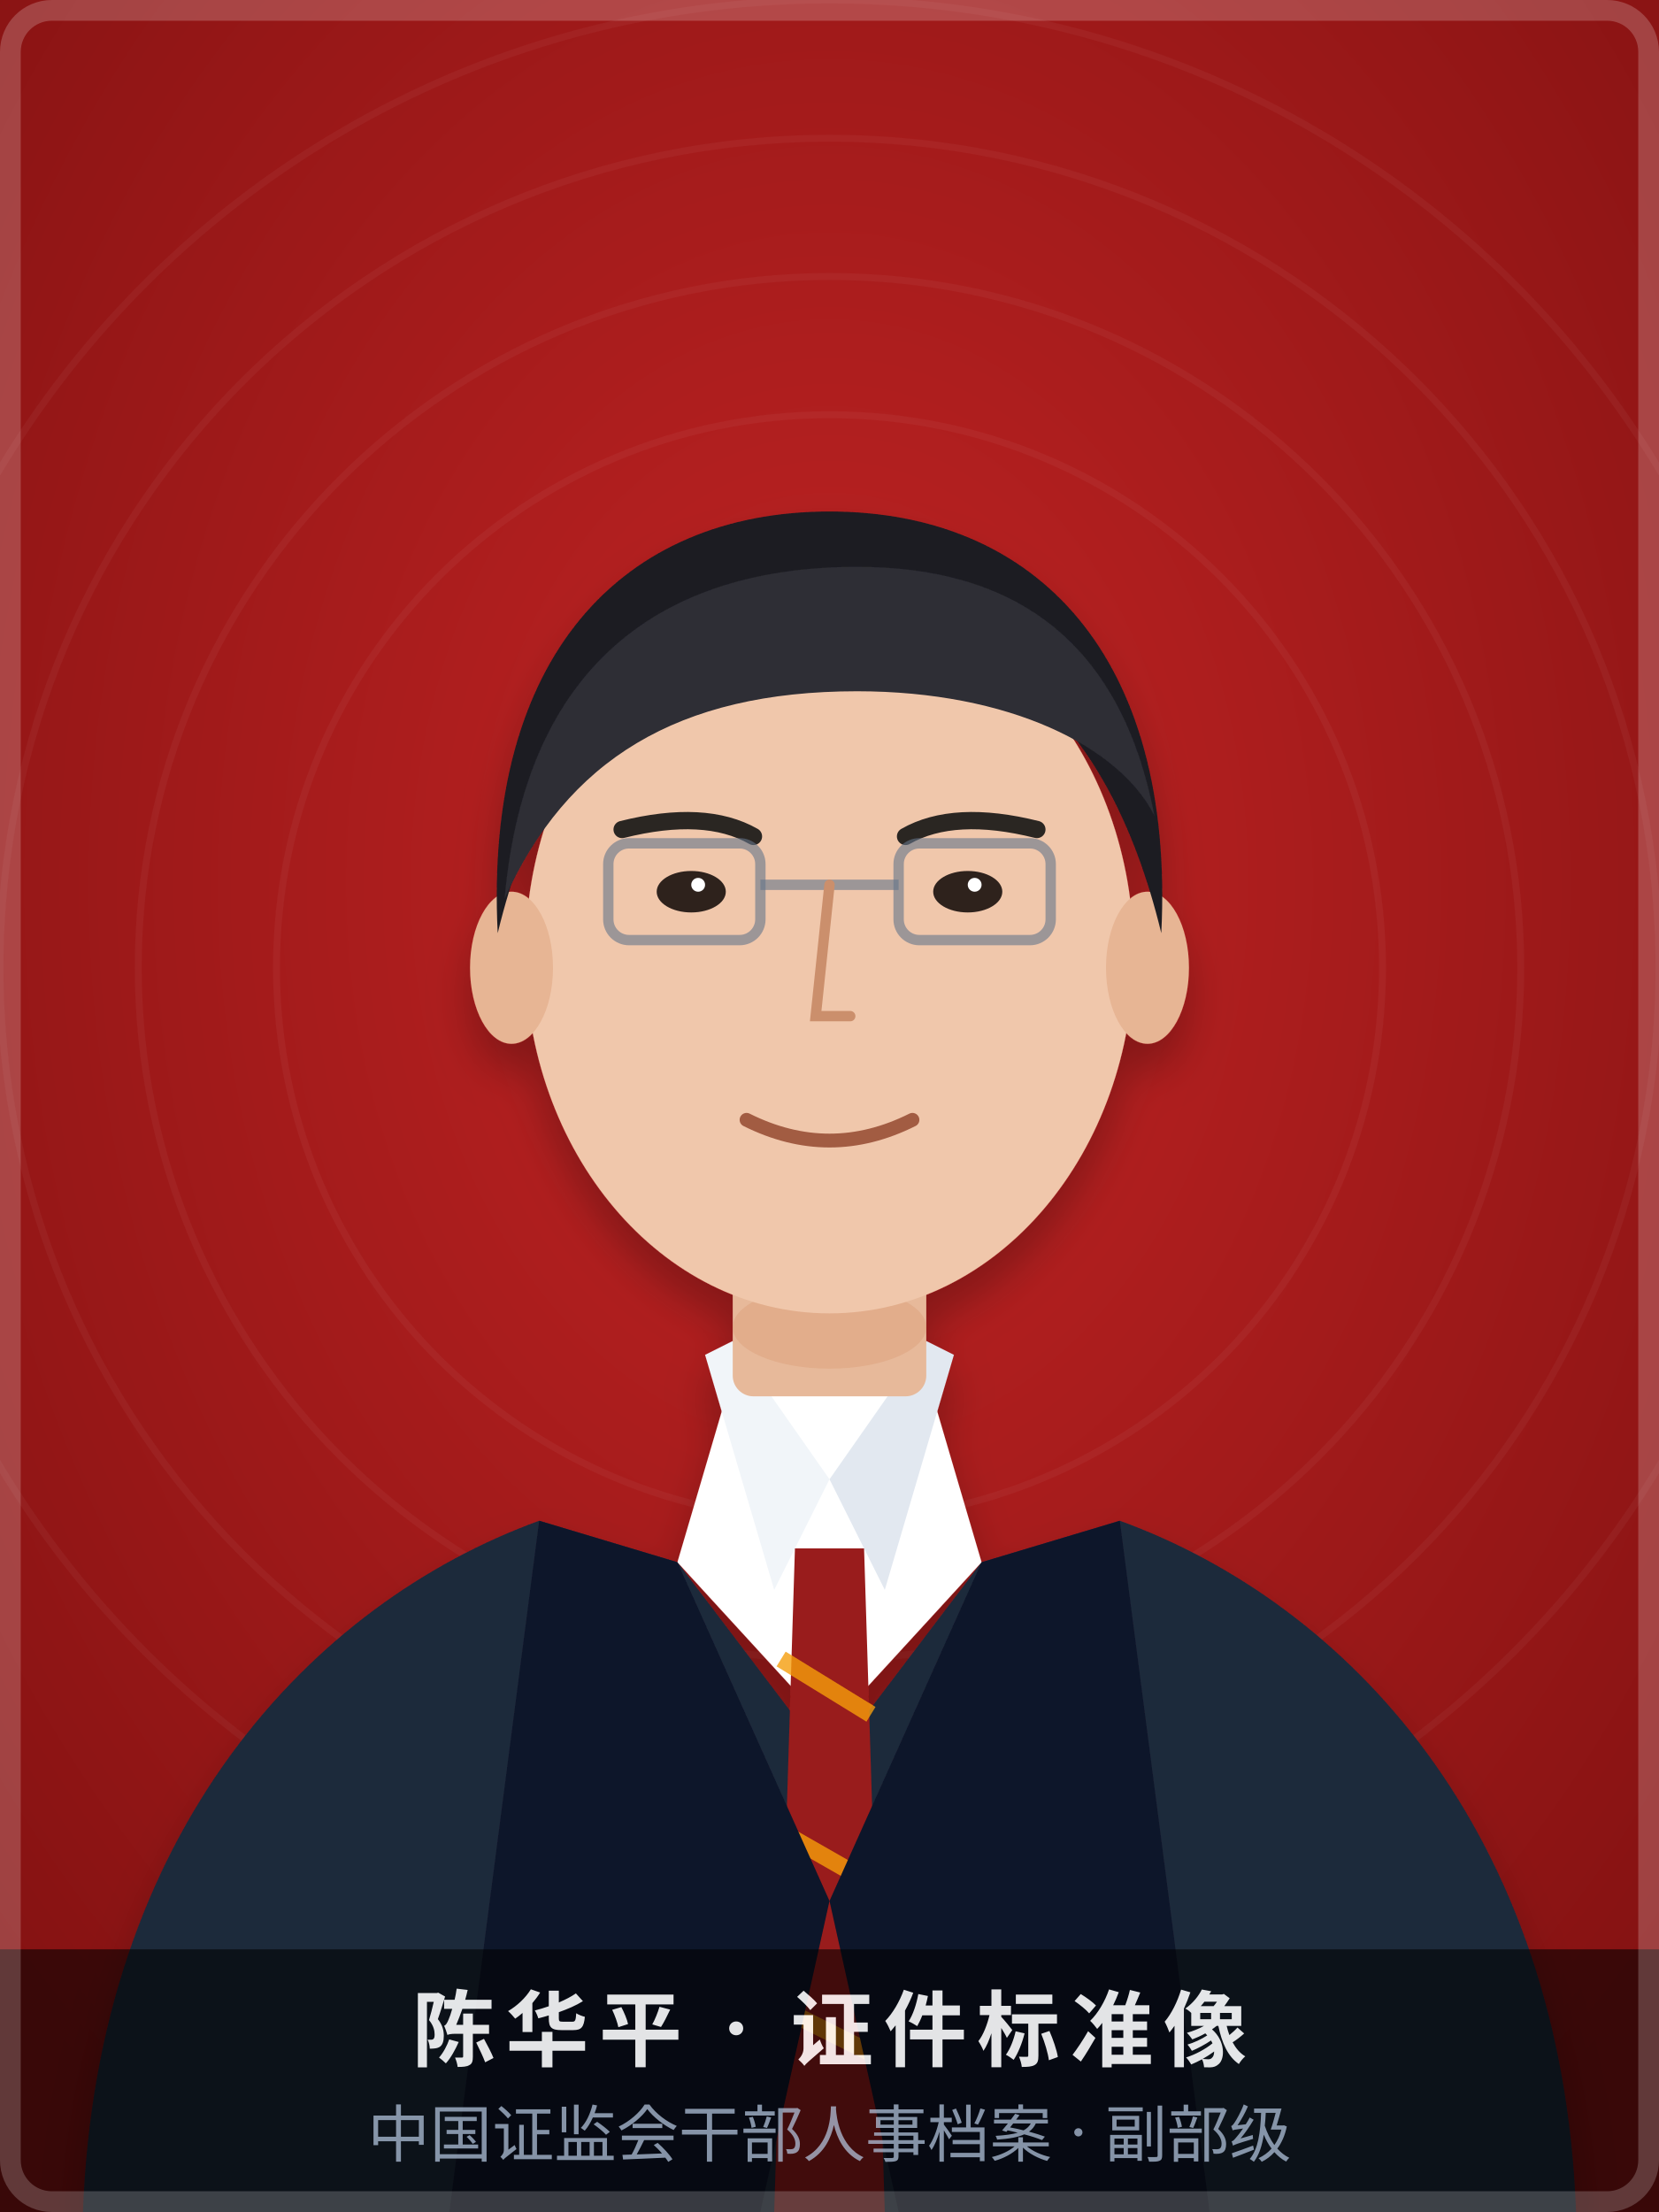
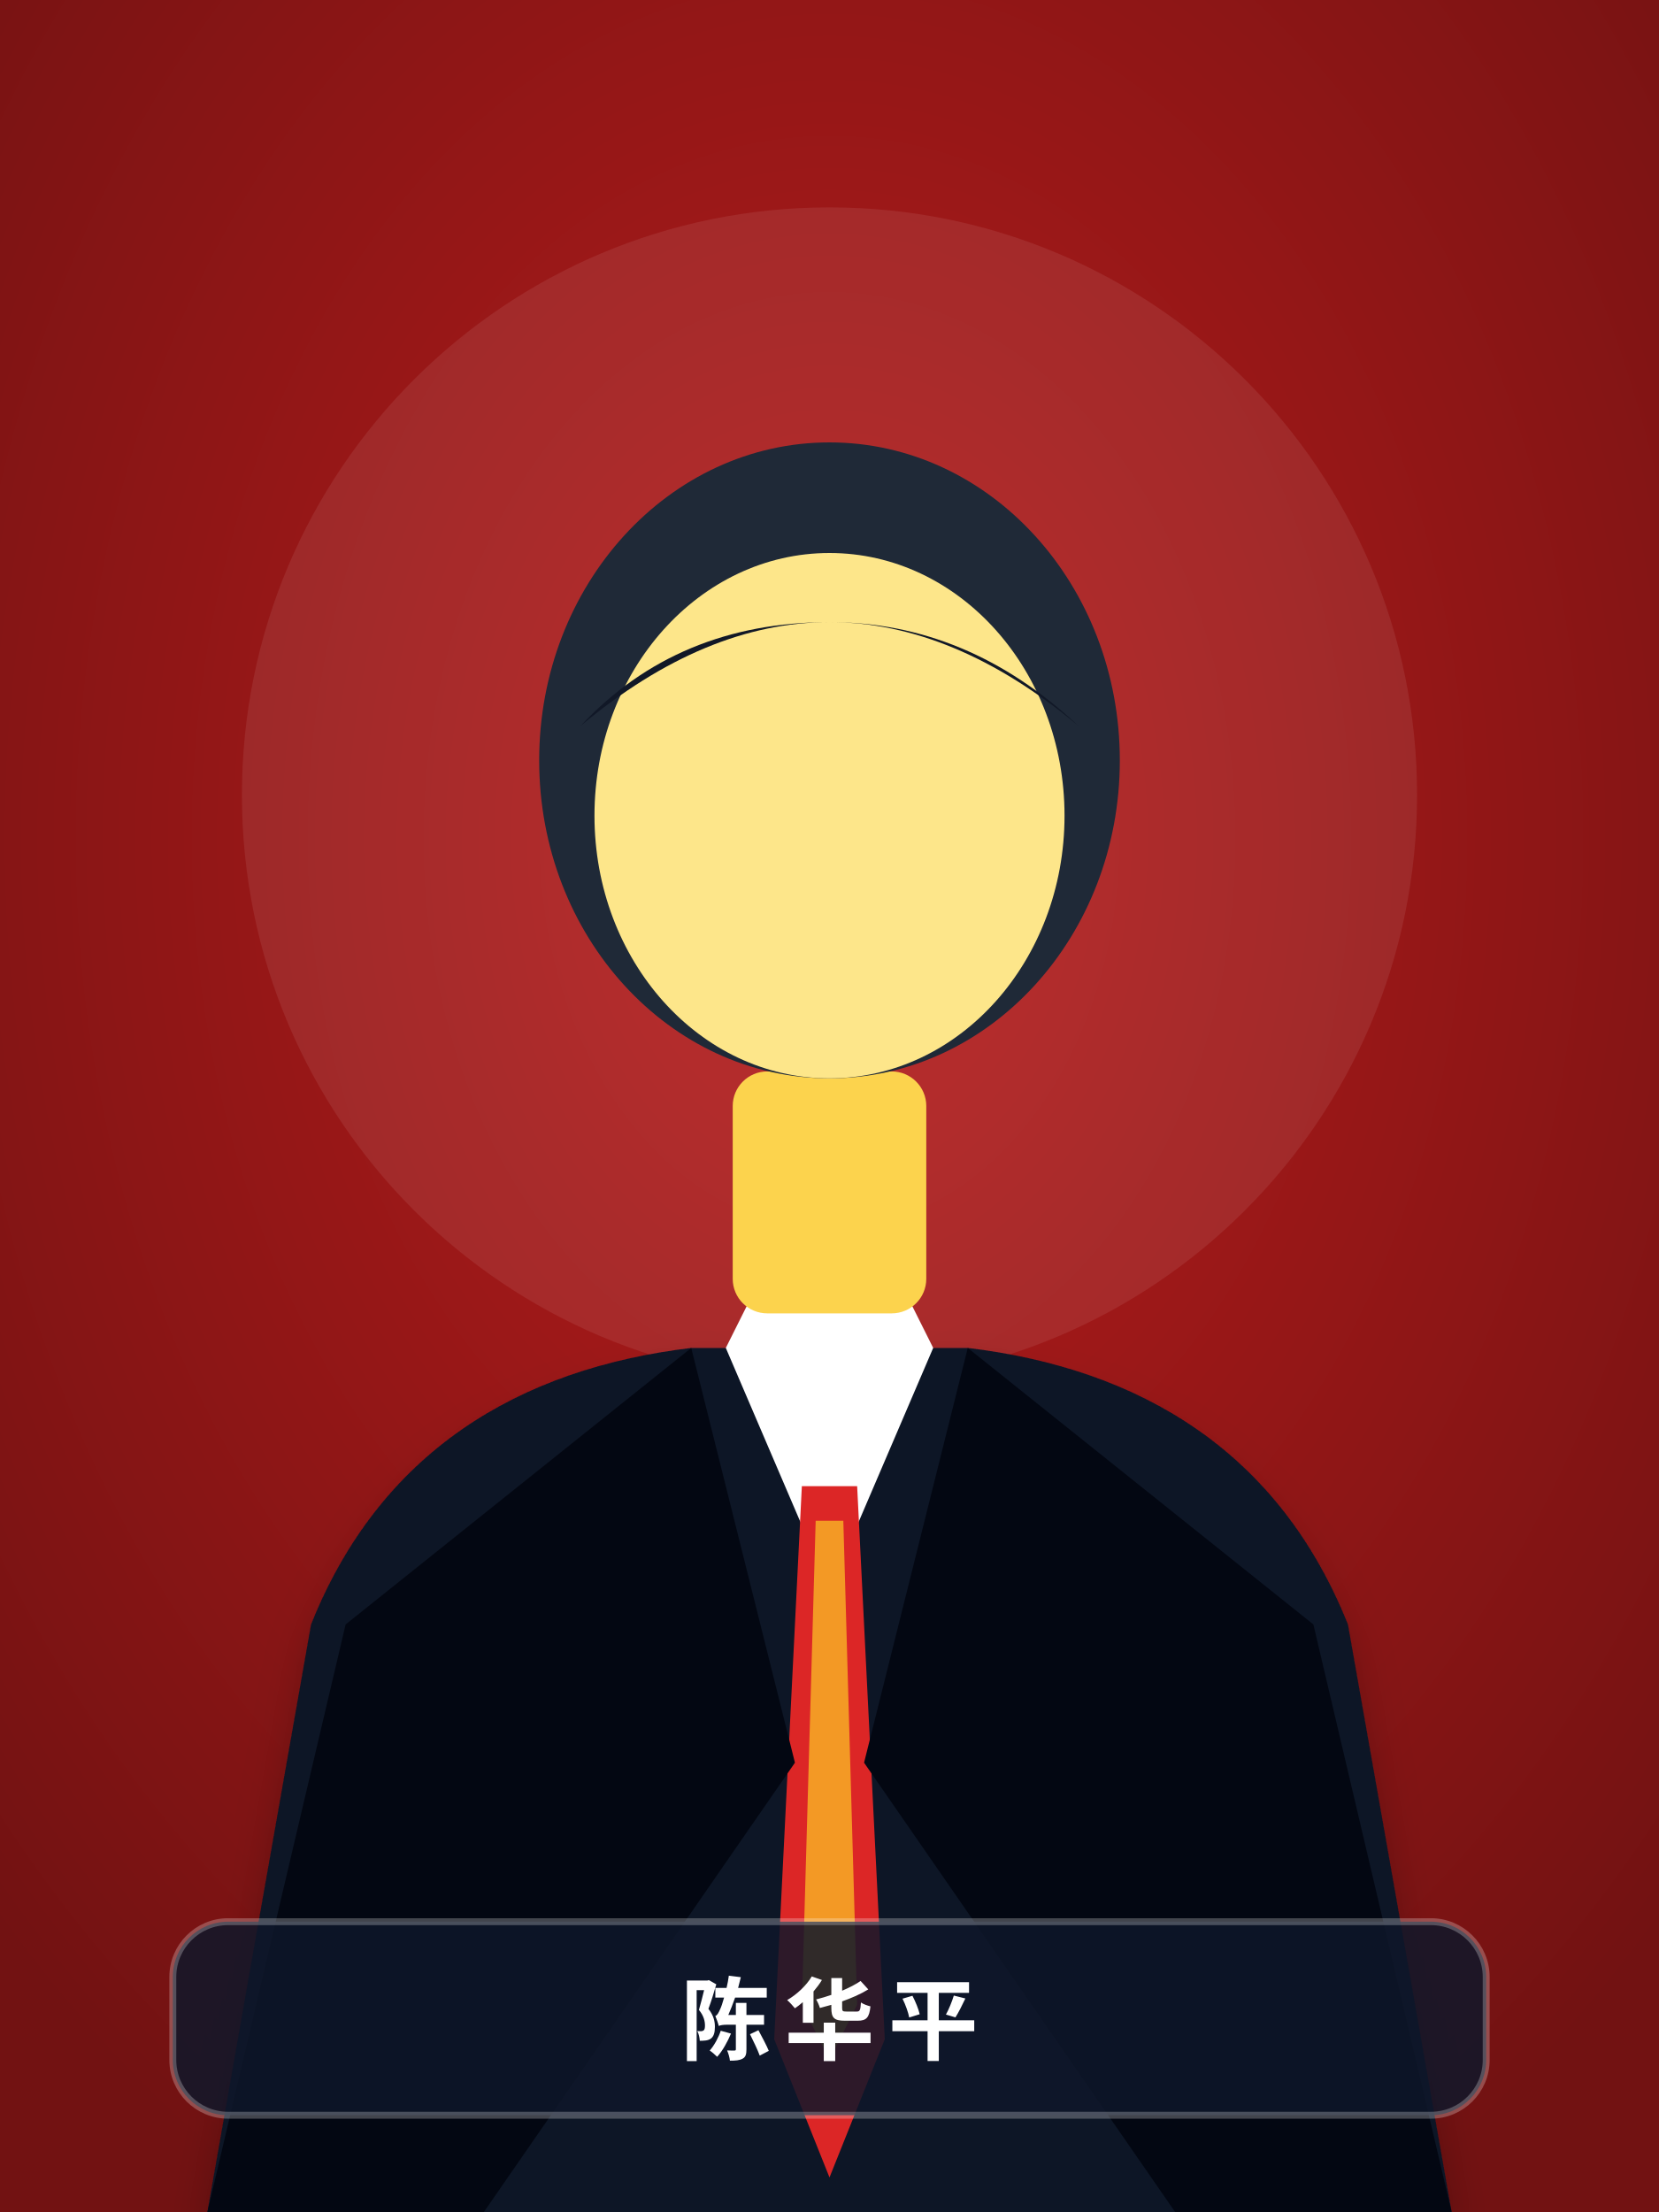
<svg xmlns="http://www.w3.org/2000/svg" viewBox="0 0 240 320" width="240" height="320">
  <defs>
-     <radialGradient id="bgGrad-chen-huaping" cx="50%" cy="40%" r="70%">
-       <stop offset="0%" stop-color="#c22424" />
-       <stop offset="100%" stop-color="#851212" />
+     <radialGradient id="bgGrad-chen-huaping" cx="50%" cy="38%" r="70%">
+       <stop offset="0%" stop-color="#b91c1c" />
+       <stop offset="100%" stop-color="#721212" />
    </radialGradient>
    <filter id="shadow-chen-huaping" x="-10%" y="-10%" width="120%" height="120%">
      <feDropShadow dx="0" dy="4" stdDeviation="3" flood-opacity="0.25" />
    </filter>
  </defs>
  <rect width="240" height="320" fill="url(#bgGrad-chen-huaping)" />
-   <g opacity="0.04" stroke="#ffffff" stroke-width="1" fill="none">
-     <circle cx="120" cy="140" r="80" />
-     <circle cx="120" cy="140" r="100" />
-     <circle cx="120" cy="140" r="120" />
-     <circle cx="120" cy="140" r="140" />
-   </g>
-   <g filter="url(#shadow-chen-huaping)">
-     <path d="M 12 320 C 14 265, 45 232, 78 220 L 98 226 L 120 255 L 142 226 L 162 220 C 195 232, 226 265, 228 320 Z" fill="#1e293b" />
-     <polygon points="98,226 120,250 142,226 132,192 108,192" fill="#ffffff" />
-     <polygon points="102,196 112,230 120,214 106,194" fill="#f1f5f9" />
-     <polygon points="138,196 128,230 120,214 134,194" fill="#e2e8f0" />
-     <polygon points="115,224 125,224 128,320 112,320" fill="#991b1b" />
-     <line x1="113" y1="240" x2="126" y2="248" stroke="#f59e0b" stroke-width="2.5" opacity="0.8" />
-     <line x1="113" y1="265" x2="127" y2="273" stroke="#f59e0b" stroke-width="2.5" opacity="0.8" />
-     <line x1="112" y1="290" x2="128" y2="298" stroke="#f59e0b" stroke-width="2.5" opacity="0.8" />
-     <polygon points="78,220 98,226 120,275 110,320 65,320" fill="#0f172a" />
-     <polygon points="162,220 142,226 120,275 130,320 175,320" fill="#0f172a" />
-     <rect x="106" y="172" width="28" height="30" rx="3" fill="#e7b99a" />
-     <ellipse cx="120" cy="192" rx="14" ry="6" fill="#d99b75" opacity="0.4" />
-     <ellipse cx="120" cy="138" rx="44" ry="52" fill="#f0c7ab" />
-     <ellipse cx="74" cy="140" rx="6" ry="11" fill="#e7b594" />
-     <ellipse cx="166" cy="140" rx="6" ry="11" fill="#e7b594" />
-     <path d="M 72 135 C 70 95, 90 74, 120 74 C 150 74, 170 95, 168 135 C 160 102, 142 90, 120 90 C 98 90, 80 102, 72 135 Z" fill="#1e1e24" />
-     <path d="M 73 130 C 76 96, 96 82, 124 82 C 146 82, 162 92, 167 118 C 162 108, 146 100, 124 100 C 98 100, 82 110, 73 130 Z" fill="#2d2d34" />
-     <path d="M 90 120 Q 102 117 109 121" stroke="#2b2623" stroke-width="2.5" stroke-linecap="round" fill="none" />
-     <path d="M 150 120 Q 138 117 131 121" stroke="#2b2623" stroke-width="2.5" stroke-linecap="round" fill="none" />
-     <ellipse cx="100" cy="129" rx="5" ry="3" fill="#2d221e" />
-     <ellipse cx="140" cy="129" rx="5" ry="3" fill="#2d221e" />
-     <circle cx="101" cy="128" r="1" fill="#ffffff" />
-     <circle cx="141" cy="128" r="1" fill="#ffffff" />
-     <rect x="88" y="122" width="22" height="14" rx="3" fill="none" stroke="#64748b" stroke-width="1.5" opacity="0.6" />
-     <rect x="130" y="122" width="22" height="14" rx="3" fill="none" stroke="#64748b" stroke-width="1.5" opacity="0.6" />
-     <line x1="110" y1="128" x2="130" y2="128" stroke="#64748b" stroke-width="1.5" opacity="0.6" />
-     <path d="M 120 128 L 118 147 L 123 147" stroke="#cb8f6c" stroke-width="1.5" stroke-linecap="round" fill="none" />
-     <path d="M 108 162 Q 120 168 132 162" stroke="#a25b42" stroke-width="2" stroke-linecap="round" fill="none" />
-   </g>
-   <g opacity="0.88">
-     <rect x="0" y="282" width="240" height="38" fill="#000000" fill-opacity="0.65" />
-     <text x="120" y="298" font-family="-apple-system, BlinkMacSystemFont, 'PingFang SC', 'Microsoft YaHei', sans-serif" font-size="12" font-weight="bold" fill="#ffffff" text-anchor="middle" letter-spacing="1.5">
-       陈华平 · 证件标准像
-     </text>
-     <text x="120" y="312" font-family="-apple-system, BlinkMacSystemFont, 'PingFang SC', sans-serif" font-size="9" fill="#94a3b8" text-anchor="middle">
-       中国证监会干部人事档案 · 副部级
-     </text>
-   </g>
-   <rect x="1.5" y="1.5" width="237" height="317" rx="6" fill="none" stroke="#ffffff" stroke-opacity="0.2" stroke-width="3" />
+   <circle cx="120" cy="115" r="85" fill="white" opacity="0.08" />
+   <path d="M 30 320 L 45 235 C 55 210 75 198 100 195 L 140 195 C 165 198 185 210 195 235 L 210 320 Z" fill="#111827" filter="url(#shadow-chen-huaping)" />
+   <polygon points="105,195 120,230 135,195 130,185 110,185" fill="#ffffff" />
+   <polygon points="116,215 124,215 128,295 120,315 112,295" fill="#dc2626" />
+   <polygon points="118,220 122,220 124,290 120,298 116,290" fill="#fbbf24" opacity="0.75" />
+   <polygon points="50,235 100,195 115,255 70,320 30,320" fill="#030712" />
+   <polygon points="190,235 140,195 125,255 170,320 210,320" fill="#030712" />
+   <rect x="106" y="155" width="28" height="35" rx="5" fill="#fcd34d" />
+   <ellipse cx="120" cy="110" rx="42" ry="46" fill="#1f2937" />
+   <ellipse cx="120" cy="118" rx="34" ry="38" fill="#fde68a" />
+   <path d="M 84 105 Q 120 75 156 105 Q 140 90 120 90 Q 98 90 84 105 Z" fill="#111827" />
+   <rect x="25" y="278" width="190" height="28" rx="8" fill="rgba(15, 23, 42, 0.85)" stroke="rgba(255, 255, 255, 0.25)" stroke-width="1" />
+   <text x="120" y="297" font-family="-apple-system, BlinkMacSystemFont, 'Segoe UI', PingFang SC, 'Microsoft YaHei', sans-serif" font-size="13" font-weight="bold" fill="#ffffff" text-anchor="middle" letter-spacing="2">
+     陈华平
+   </text>
</svg>
